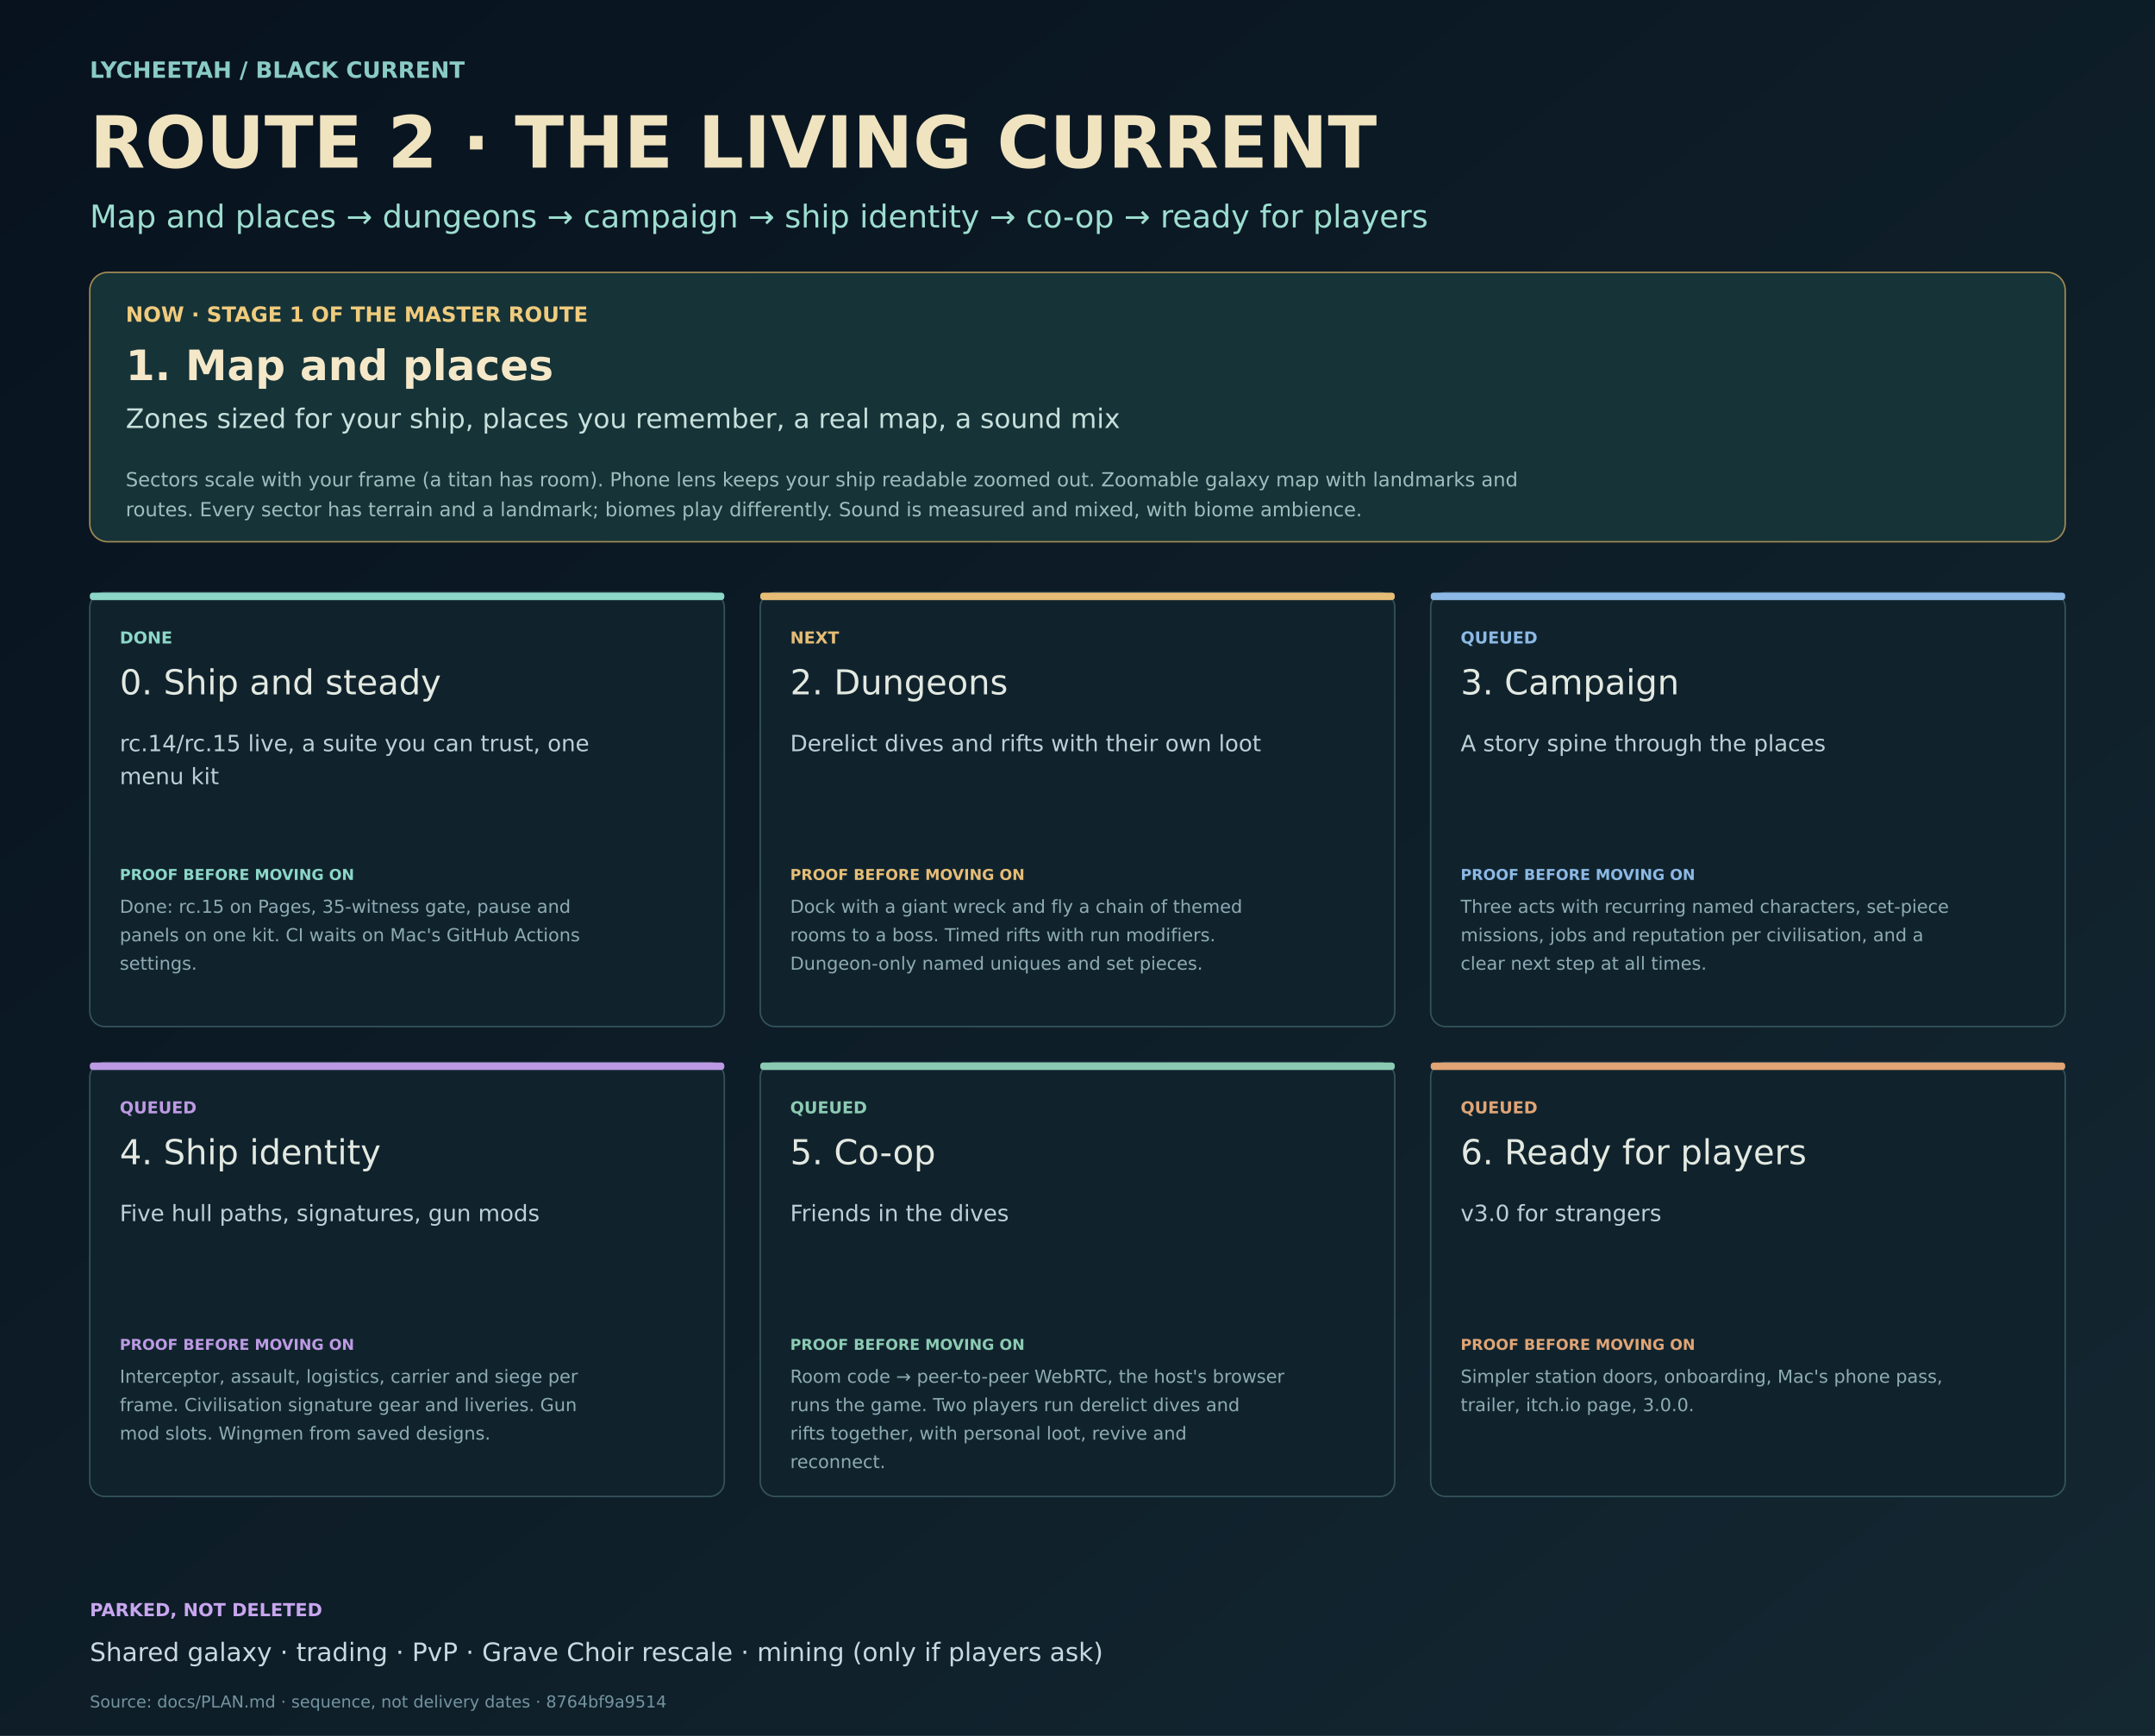
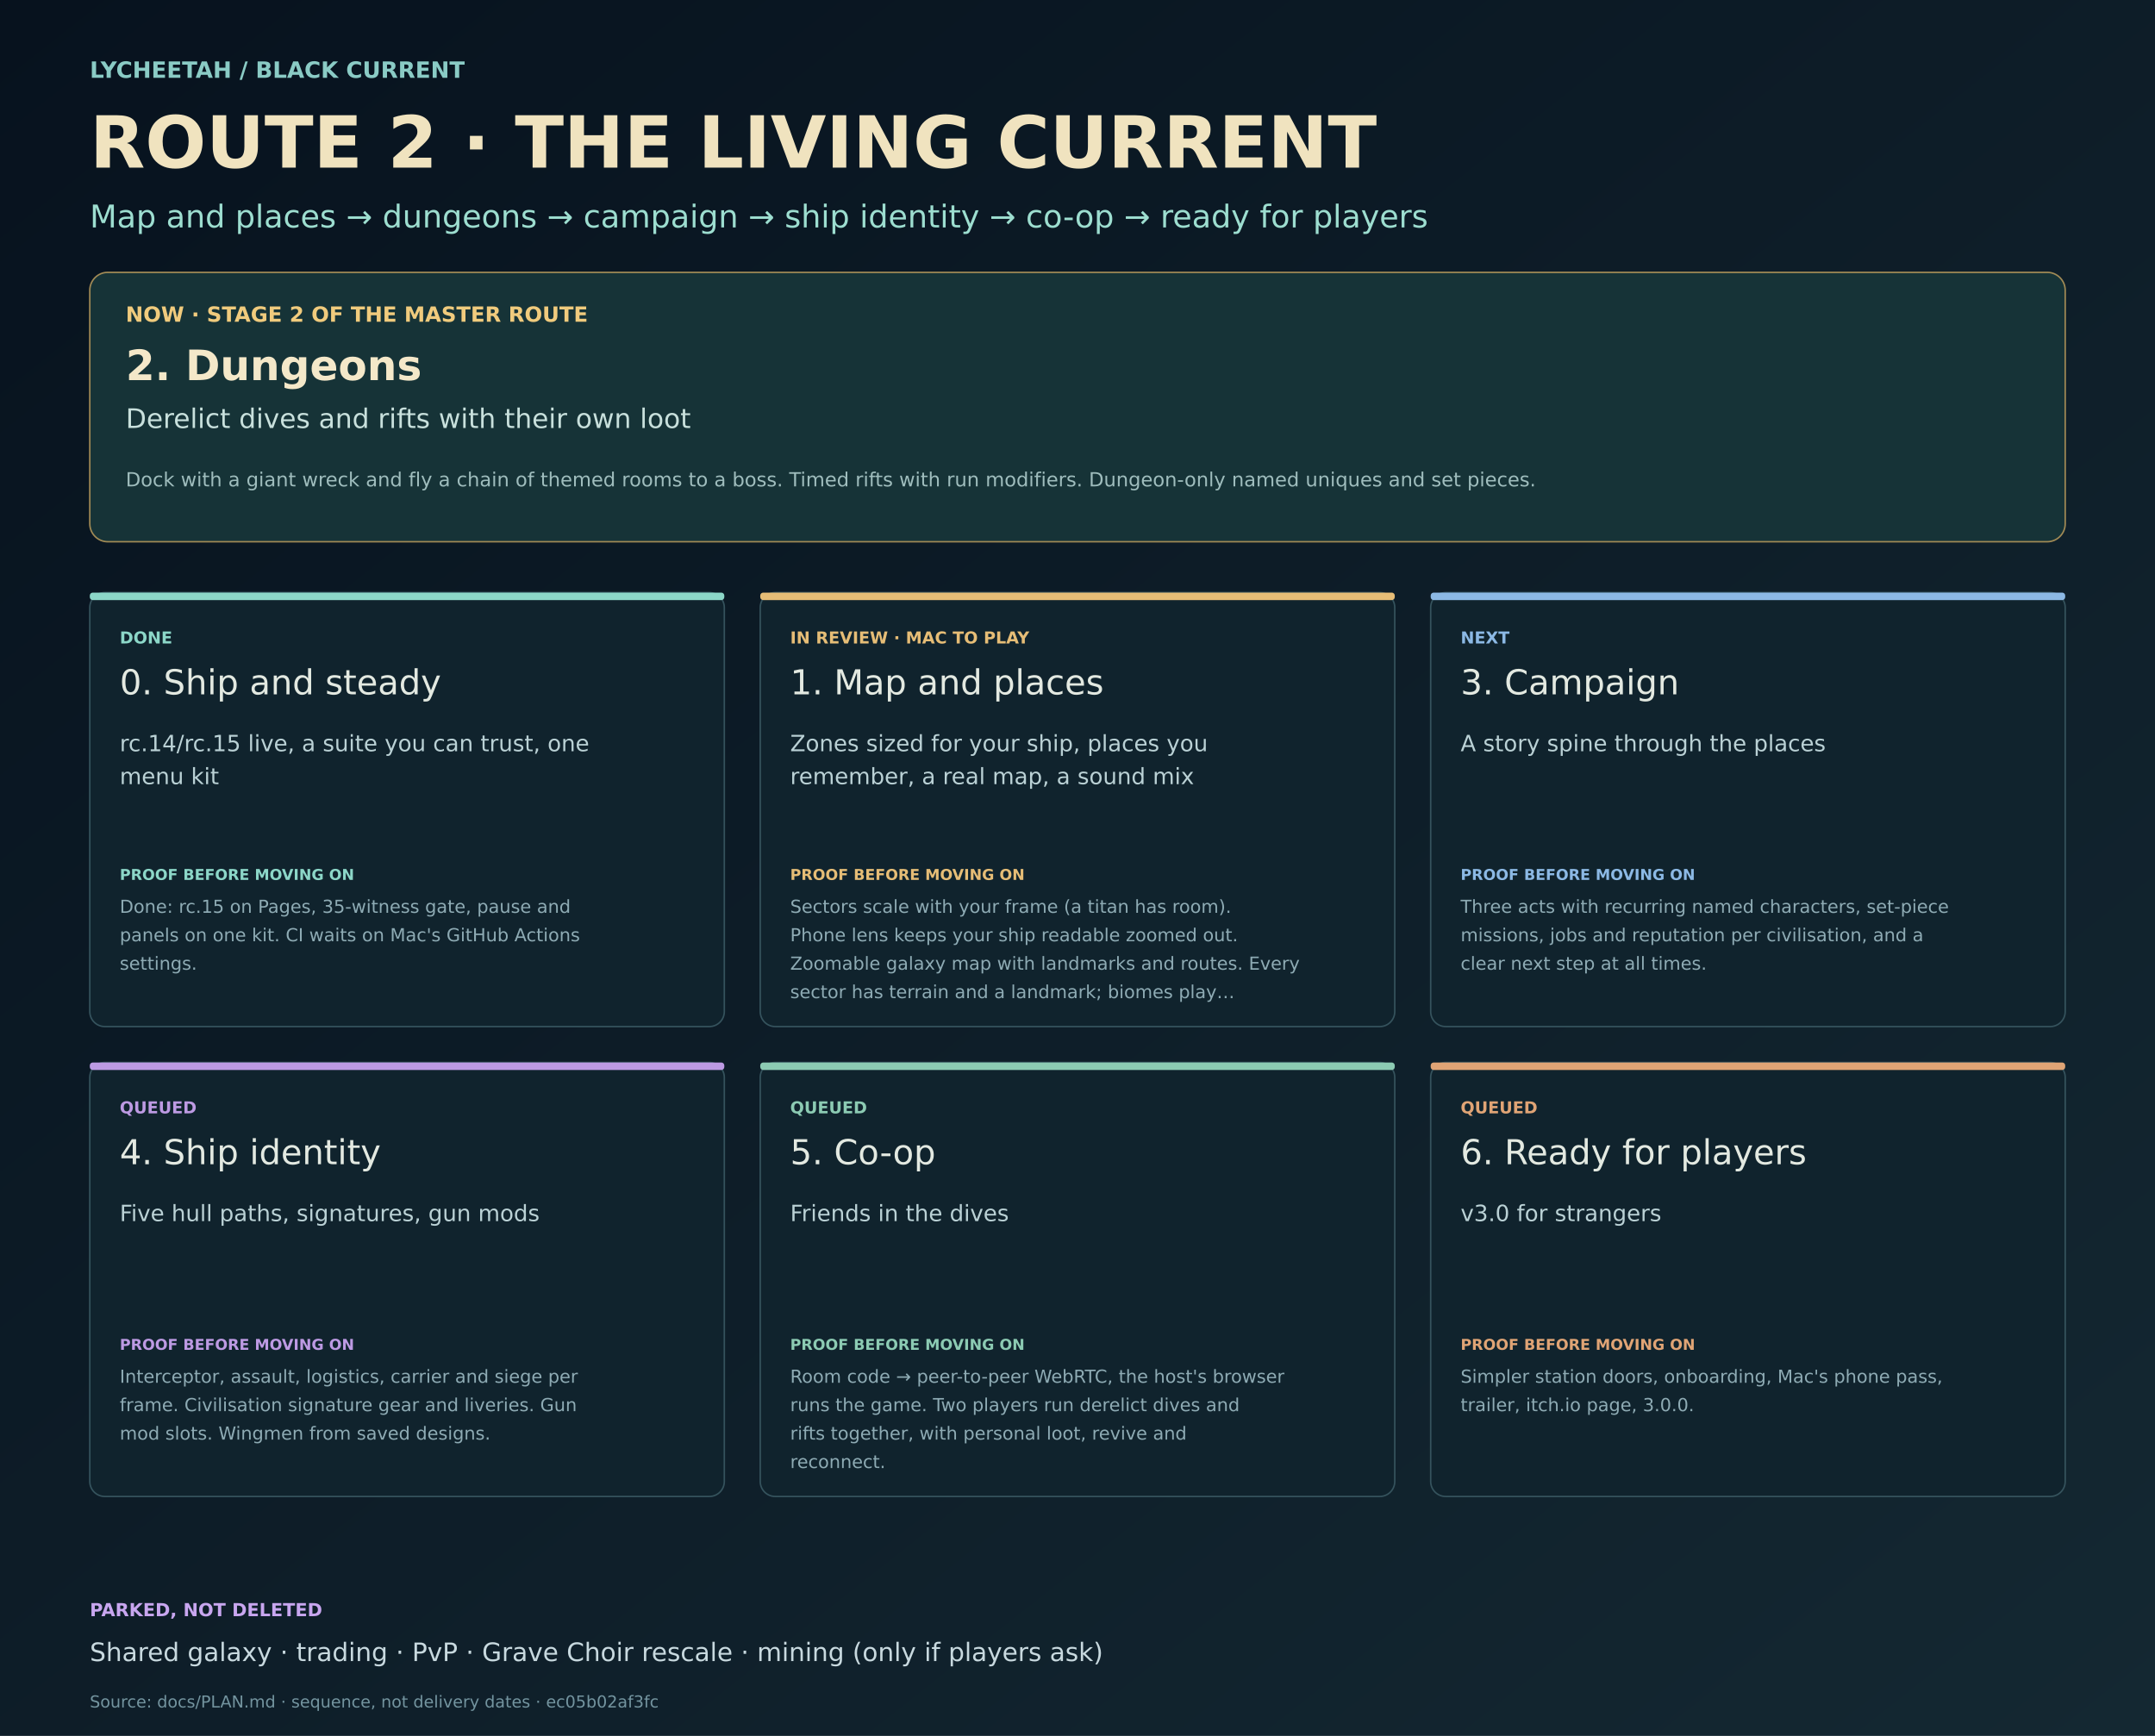
<svg xmlns="http://www.w3.org/2000/svg" width="1440" height="1160" viewBox="0 0 1440 1160">
  <defs>
    <linearGradient id="bg" x2="1" y2="1">
      <stop stop-color="#07121e" />
      <stop offset="1" stop-color="#142832" />
    </linearGradient>
  </defs>
  <rect width="1440" height="1160" fill="url(#bg)" />
  <text x="60" y="52" fill="#8acbc5" font-family="DejaVu Sans,sans-serif" font-size="15" font-weight="700">LYCHEETAH / BLACK CURRENT</text>
  <text x="60" y="112" fill="#f0e3bf" font-family="DejaVu Sans,sans-serif" font-size="48" font-weight="700">ROUTE 2 · THE LIVING CURRENT</text>
  <text x="60" y="152" fill="#9dded0" font-family="DejaVu Sans,sans-serif" font-size="21" font-weight="400">Map and places → dungeons → campaign → ship identity → co-op → ready for players</text>
  <rect x="60" y="182" width="1320" height="180" rx="12" fill="#163337" stroke="#a18a55" />
-   <text x="84" y="215" fill="#f0cb7d" font-family="DejaVu Sans,sans-serif" font-size="14" font-weight="700">NOW · STAGE 1 OF THE MASTER ROUTE</text>
-   <text x="84" y="254" fill="#f4e8c9" font-family="DejaVu Sans,sans-serif" font-size="28" font-weight="700">1. Map and places</text>
-   <text x="84" y="286" fill="#c8e0dc" font-family="DejaVu Sans,sans-serif" font-size="18" font-weight="400">Zones sized for your ship, places you remember, a real map, a sound mix</text>
-   <text x="84" y="325" fill="#9fbdbd" font-family="DejaVu Sans,sans-serif" font-size="13" font-weight="400">Sectors scale with your frame (a titan has room). Phone lens keeps your ship readable zoomed out. Zoomable galaxy map with landmarks and</text>
-   <text x="84" y="345" fill="#9fbdbd" font-family="DejaVu Sans,sans-serif" font-size="13" font-weight="400">routes. Every sector has terrain and a landmark; biomes play differently. Sound is measured and mixed, with biome ambience.</text>
+   <text x="84" y="215" fill="#f0cb7d" font-family="DejaVu Sans,sans-serif" font-size="14" font-weight="700">NOW · STAGE 2 OF THE MASTER ROUTE</text>
+   <text x="84" y="254" fill="#f4e8c9" font-family="DejaVu Sans,sans-serif" font-size="28" font-weight="700">2. Dungeons</text>
+   <text x="84" y="286" fill="#c8e0dc" font-family="DejaVu Sans,sans-serif" font-size="18" font-weight="400">Derelict dives and rifts with their own loot</text>
+   <text x="84" y="325" fill="#9fbdbd" font-family="DejaVu Sans,sans-serif" font-size="13" font-weight="400">Dock with a giant wreck and fly a chain of themed rooms to a boss. Timed rifts with run modifiers. Dungeon-only named uniques and set pieces.</text>
  <rect x="60" y="396" width="424" height="290" rx="10" fill="#10232d" stroke="#35535d" />
  <rect x="60" y="396" width="424" height="5" rx="2" fill="#8cd7c8" />
  <text x="80" y="430" fill="#8cd7c8" font-family="DejaVu Sans,sans-serif" font-size="11" font-weight="700">DONE</text>
  <text x="80" y="464" fill="#e3e9e1" font-family="DejaVu Sans,sans-serif" font-size="23" font-weight="400">0. Ship and steady</text>
  <text x="80" y="502" fill="#bad1d5" font-family="DejaVu Sans,sans-serif" font-size="15" font-weight="400">rc.14/rc.15 live, a suite you can trust, one</text>
  <text x="80" y="524" fill="#bad1d5" font-family="DejaVu Sans,sans-serif" font-size="15" font-weight="400">menu kit</text>
  <text x="80" y="588" fill="#8cd7c8" font-family="DejaVu Sans,sans-serif" font-size="10" font-weight="700">PROOF BEFORE MOVING ON</text>
  <text x="80" y="610" fill="#8eabb4" font-family="DejaVu Sans,sans-serif" font-size="12" font-weight="400">Done: rc.15 on Pages, 35-witness gate, pause and</text>
  <text x="80" y="629" fill="#8eabb4" font-family="DejaVu Sans,sans-serif" font-size="12" font-weight="400">panels on one kit. CI waits on Mac's GitHub Actions</text>
  <text x="80" y="648" fill="#8eabb4" font-family="DejaVu Sans,sans-serif" font-size="12" font-weight="400">settings.</text>
  <rect x="508" y="396" width="424" height="290" rx="10" fill="#10232d" stroke="#35535d" />
  <rect x="508" y="396" width="424" height="5" rx="2" fill="#e6bd76" />
-   <text x="528" y="430" fill="#e6bd76" font-family="DejaVu Sans,sans-serif" font-size="11" font-weight="700">NEXT</text>
-   <text x="528" y="464" fill="#e3e9e1" font-family="DejaVu Sans,sans-serif" font-size="23" font-weight="400">2. Dungeons</text>
-   <text x="528" y="502" fill="#bad1d5" font-family="DejaVu Sans,sans-serif" font-size="15" font-weight="400">Derelict dives and rifts with their own loot</text>
+   <text x="528" y="430" fill="#e6bd76" font-family="DejaVu Sans,sans-serif" font-size="11" font-weight="700">IN REVIEW · MAC TO PLAY</text>
+   <text x="528" y="464" fill="#e3e9e1" font-family="DejaVu Sans,sans-serif" font-size="23" font-weight="400">1. Map and places</text>
+   <text x="528" y="502" fill="#bad1d5" font-family="DejaVu Sans,sans-serif" font-size="15" font-weight="400">Zones sized for your ship, places you</text>
+   <text x="528" y="524" fill="#bad1d5" font-family="DejaVu Sans,sans-serif" font-size="15" font-weight="400">remember, a real map, a sound mix</text>
  <text x="528" y="588" fill="#e6bd76" font-family="DejaVu Sans,sans-serif" font-size="10" font-weight="700">PROOF BEFORE MOVING ON</text>
-   <text x="528" y="610" fill="#8eabb4" font-family="DejaVu Sans,sans-serif" font-size="12" font-weight="400">Dock with a giant wreck and fly a chain of themed</text>
-   <text x="528" y="629" fill="#8eabb4" font-family="DejaVu Sans,sans-serif" font-size="12" font-weight="400">rooms to a boss. Timed rifts with run modifiers.</text>
-   <text x="528" y="648" fill="#8eabb4" font-family="DejaVu Sans,sans-serif" font-size="12" font-weight="400">Dungeon-only named uniques and set pieces.</text>
+   <text x="528" y="610" fill="#8eabb4" font-family="DejaVu Sans,sans-serif" font-size="12" font-weight="400">Sectors scale with your frame (a titan has room).</text>
+   <text x="528" y="629" fill="#8eabb4" font-family="DejaVu Sans,sans-serif" font-size="12" font-weight="400">Phone lens keeps your ship readable zoomed out.</text>
+   <text x="528" y="648" fill="#8eabb4" font-family="DejaVu Sans,sans-serif" font-size="12" font-weight="400">Zoomable galaxy map with landmarks and routes. Every</text>
+   <text x="528" y="667" fill="#8eabb4" font-family="DejaVu Sans,sans-serif" font-size="12" font-weight="400">sector has terrain and a landmark; biomes play…</text>
  <rect x="956" y="396" width="424" height="290" rx="10" fill="#10232d" stroke="#35535d" />
  <rect x="956" y="396" width="424" height="5" rx="2" fill="#8cb9e5" />
-   <text x="976" y="430" fill="#8cb9e5" font-family="DejaVu Sans,sans-serif" font-size="11" font-weight="700">QUEUED</text>
+   <text x="976" y="430" fill="#8cb9e5" font-family="DejaVu Sans,sans-serif" font-size="11" font-weight="700">NEXT</text>
  <text x="976" y="464" fill="#e3e9e1" font-family="DejaVu Sans,sans-serif" font-size="23" font-weight="400">3. Campaign</text>
  <text x="976" y="502" fill="#bad1d5" font-family="DejaVu Sans,sans-serif" font-size="15" font-weight="400">A story spine through the places</text>
  <text x="976" y="588" fill="#8cb9e5" font-family="DejaVu Sans,sans-serif" font-size="10" font-weight="700">PROOF BEFORE MOVING ON</text>
  <text x="976" y="610" fill="#8eabb4" font-family="DejaVu Sans,sans-serif" font-size="12" font-weight="400">Three acts with recurring named characters, set-piece</text>
  <text x="976" y="629" fill="#8eabb4" font-family="DejaVu Sans,sans-serif" font-size="12" font-weight="400">missions, jobs and reputation per civilisation, and a</text>
  <text x="976" y="648" fill="#8eabb4" font-family="DejaVu Sans,sans-serif" font-size="12" font-weight="400">clear next step at all times.</text>
  <rect x="60" y="710" width="424" height="290" rx="10" fill="#10232d" stroke="#35535d" />
  <rect x="60" y="710" width="424" height="5" rx="2" fill="#bd9ae3" />
  <text x="80" y="744" fill="#bd9ae3" font-family="DejaVu Sans,sans-serif" font-size="11" font-weight="700">QUEUED</text>
  <text x="80" y="778" fill="#e3e9e1" font-family="DejaVu Sans,sans-serif" font-size="23" font-weight="400">4. Ship identity</text>
  <text x="80" y="816" fill="#bad1d5" font-family="DejaVu Sans,sans-serif" font-size="15" font-weight="400">Five hull paths, signatures, gun mods</text>
  <text x="80" y="902" fill="#bd9ae3" font-family="DejaVu Sans,sans-serif" font-size="10" font-weight="700">PROOF BEFORE MOVING ON</text>
  <text x="80" y="924" fill="#8eabb4" font-family="DejaVu Sans,sans-serif" font-size="12" font-weight="400">Interceptor, assault, logistics, carrier and siege per</text>
  <text x="80" y="943" fill="#8eabb4" font-family="DejaVu Sans,sans-serif" font-size="12" font-weight="400">frame. Civilisation signature gear and liveries. Gun</text>
  <text x="80" y="962" fill="#8eabb4" font-family="DejaVu Sans,sans-serif" font-size="12" font-weight="400">mod slots. Wingmen from saved designs.</text>
  <rect x="508" y="710" width="424" height="290" rx="10" fill="#10232d" stroke="#35535d" />
  <rect x="508" y="710" width="424" height="5" rx="2" fill="#8ccbb3" />
  <text x="528" y="744" fill="#8ccbb3" font-family="DejaVu Sans,sans-serif" font-size="11" font-weight="700">QUEUED</text>
  <text x="528" y="778" fill="#e3e9e1" font-family="DejaVu Sans,sans-serif" font-size="23" font-weight="400">5. Co-op</text>
  <text x="528" y="816" fill="#bad1d5" font-family="DejaVu Sans,sans-serif" font-size="15" font-weight="400">Friends in the dives</text>
  <text x="528" y="902" fill="#8ccbb3" font-family="DejaVu Sans,sans-serif" font-size="10" font-weight="700">PROOF BEFORE MOVING ON</text>
  <text x="528" y="924" fill="#8eabb4" font-family="DejaVu Sans,sans-serif" font-size="12" font-weight="400">Room code → peer-to-peer WebRTC, the host's browser</text>
  <text x="528" y="943" fill="#8eabb4" font-family="DejaVu Sans,sans-serif" font-size="12" font-weight="400">runs the game. Two players run derelict dives and</text>
  <text x="528" y="962" fill="#8eabb4" font-family="DejaVu Sans,sans-serif" font-size="12" font-weight="400">rifts together, with personal loot, revive and</text>
  <text x="528" y="981" fill="#8eabb4" font-family="DejaVu Sans,sans-serif" font-size="12" font-weight="400">reconnect.</text>
  <rect x="956" y="710" width="424" height="290" rx="10" fill="#10232d" stroke="#35535d" />
  <rect x="956" y="710" width="424" height="5" rx="2" fill="#e0a475" />
  <text x="976" y="744" fill="#e0a475" font-family="DejaVu Sans,sans-serif" font-size="11" font-weight="700">QUEUED</text>
  <text x="976" y="778" fill="#e3e9e1" font-family="DejaVu Sans,sans-serif" font-size="23" font-weight="400">6. Ready for players</text>
  <text x="976" y="816" fill="#bad1d5" font-family="DejaVu Sans,sans-serif" font-size="15" font-weight="400">v3.0 for strangers</text>
  <text x="976" y="902" fill="#e0a475" font-family="DejaVu Sans,sans-serif" font-size="10" font-weight="700">PROOF BEFORE MOVING ON</text>
  <text x="976" y="924" fill="#8eabb4" font-family="DejaVu Sans,sans-serif" font-size="12" font-weight="400">Simpler station doors, onboarding, Mac's phone pass,</text>
  <text x="976" y="943" fill="#8eabb4" font-family="DejaVu Sans,sans-serif" font-size="12" font-weight="400">trailer, itch.io page, 3.0.0.</text>
  <text x="60" y="1080" fill="#c8a6ef" font-family="DejaVu Sans,sans-serif" font-size="12" font-weight="700">PARKED, NOT DELETED</text>
  <text x="60" y="1110" fill="#c8d9df" font-family="DejaVu Sans,sans-serif" font-size="17" font-weight="400">Shared galaxy · trading · PvP · Grave Choir rescale · mining (only if players ask)</text>
-   <text x="60" y="1141" fill="#73949f" font-family="DejaVu Sans,sans-serif" font-size="11" font-weight="400">Source: docs/PLAN.md · sequence, not delivery dates · 8764bf9a9514</text>
+   <text x="60" y="1141" fill="#73949f" font-family="DejaVu Sans,sans-serif" font-size="11" font-weight="400">Source: docs/PLAN.md · sequence, not delivery dates · ec05b02af3fc</text>
</svg>
